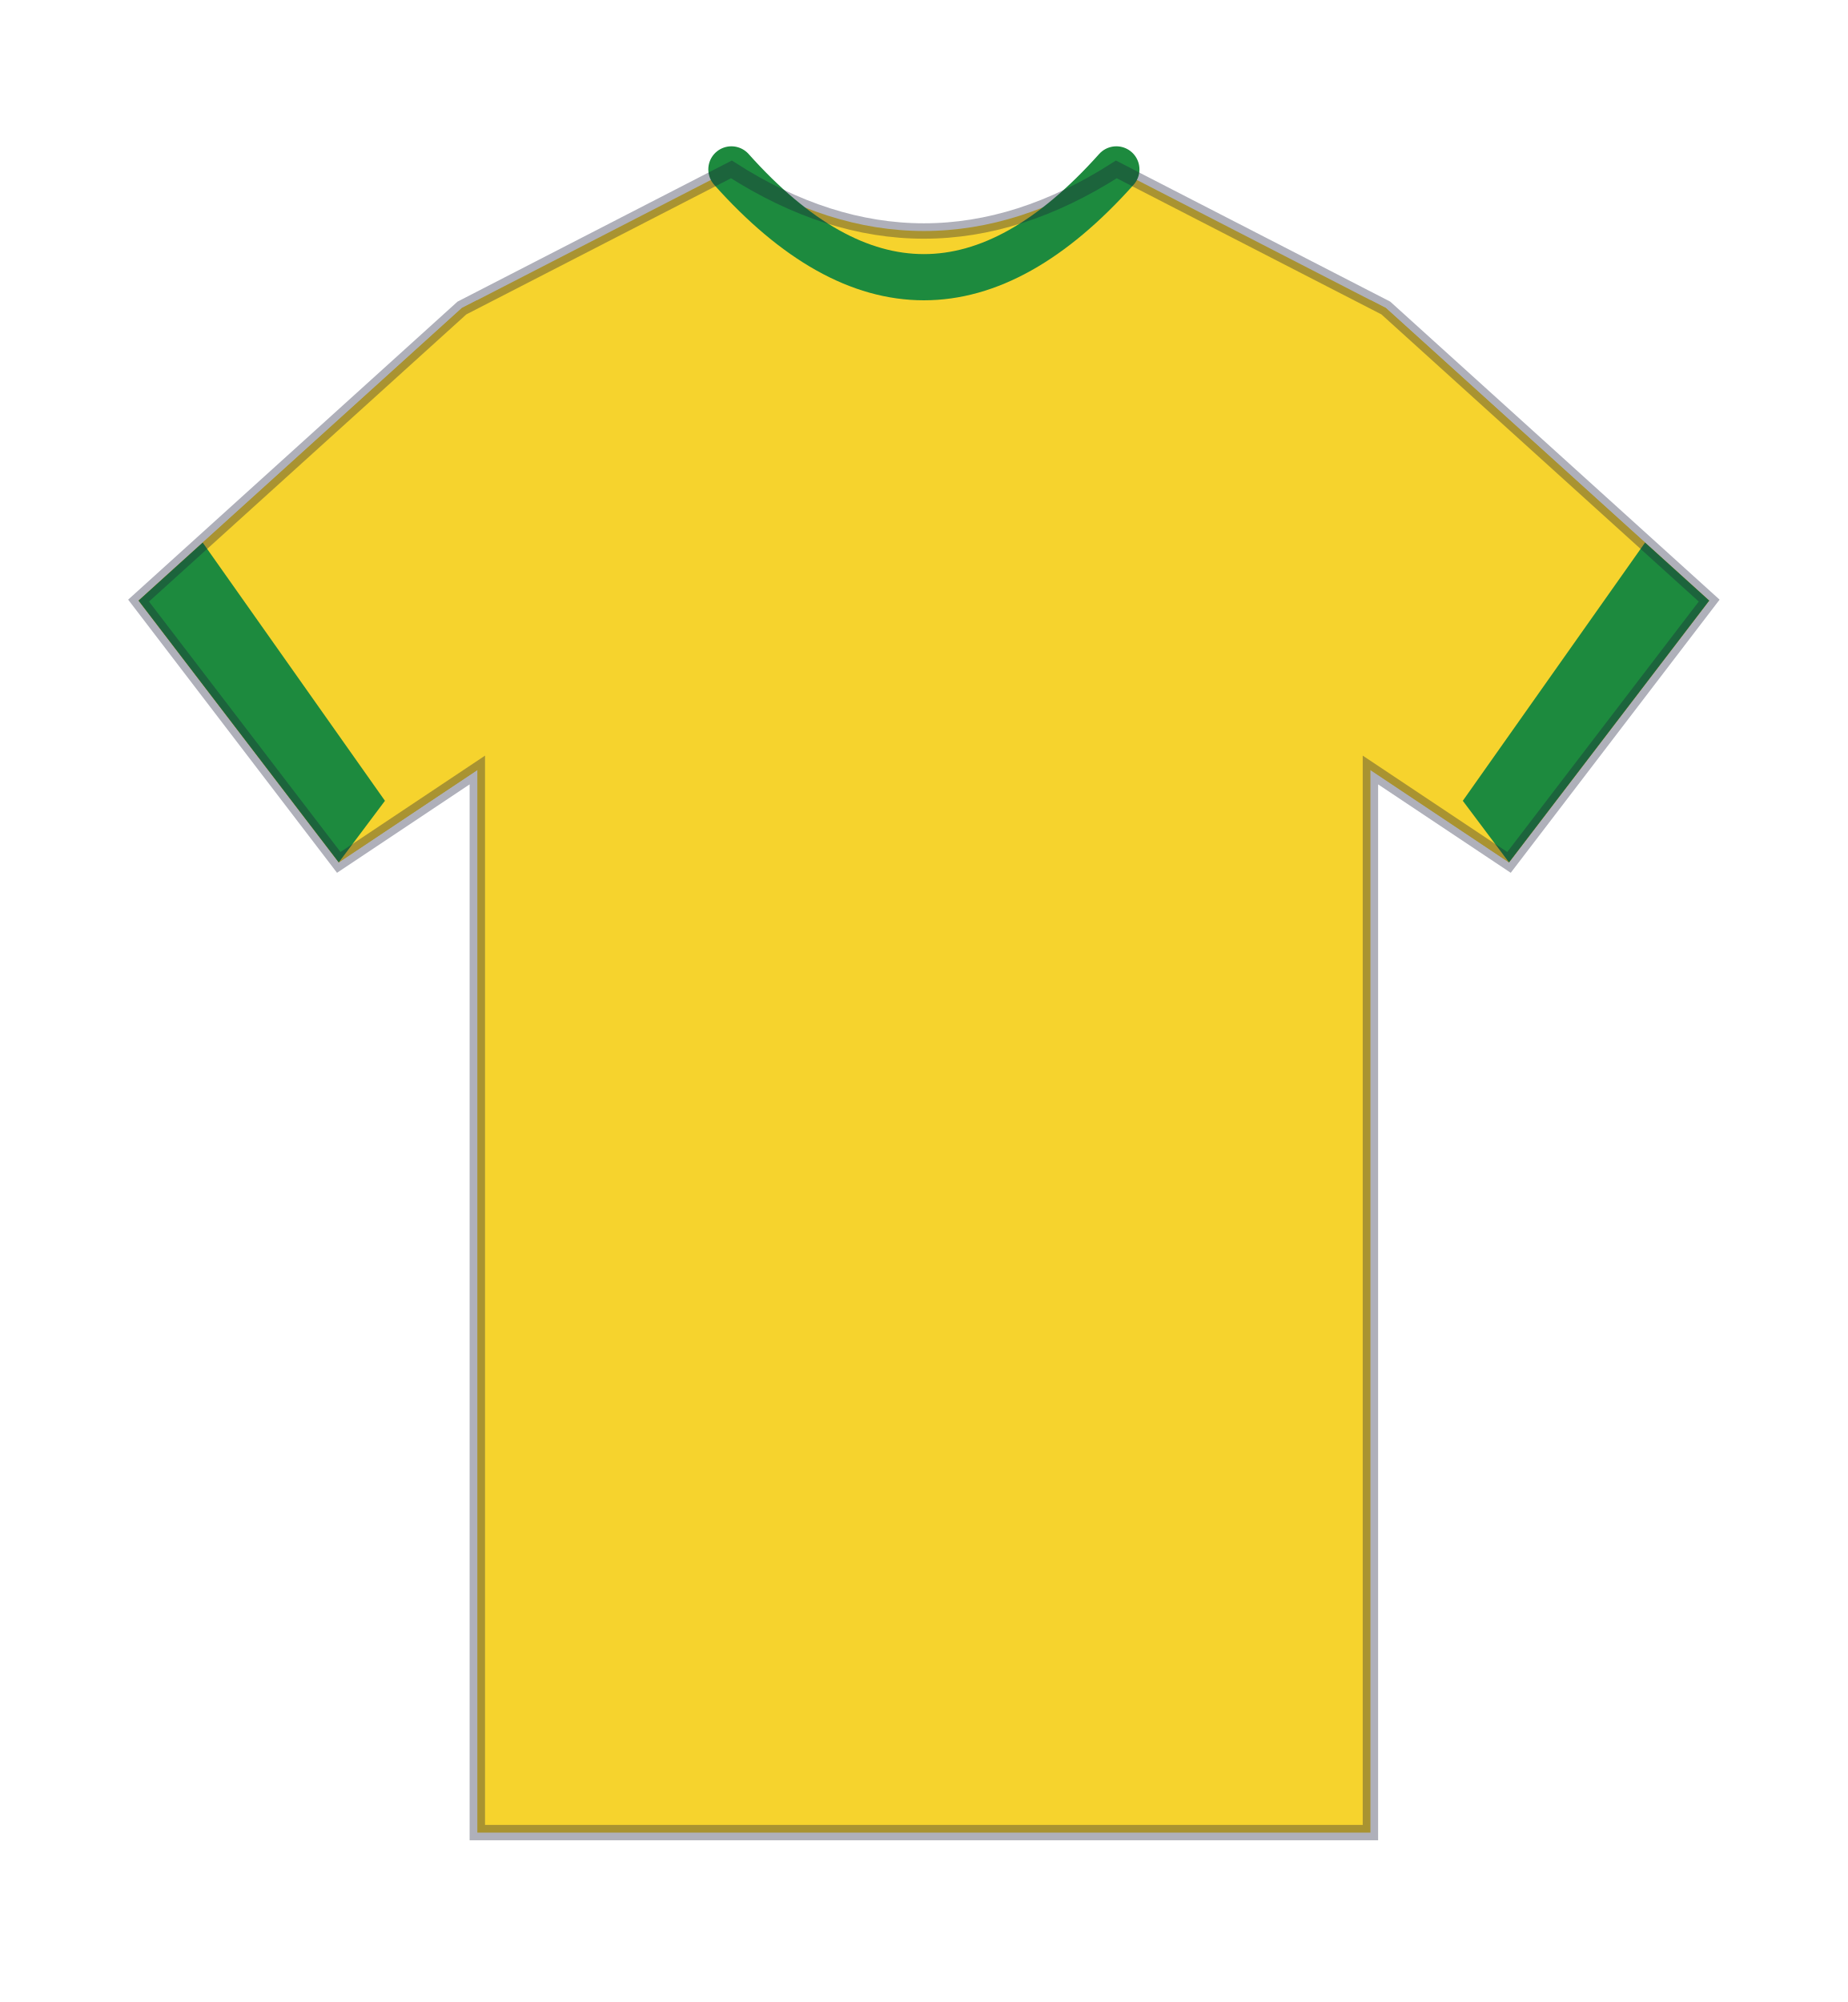
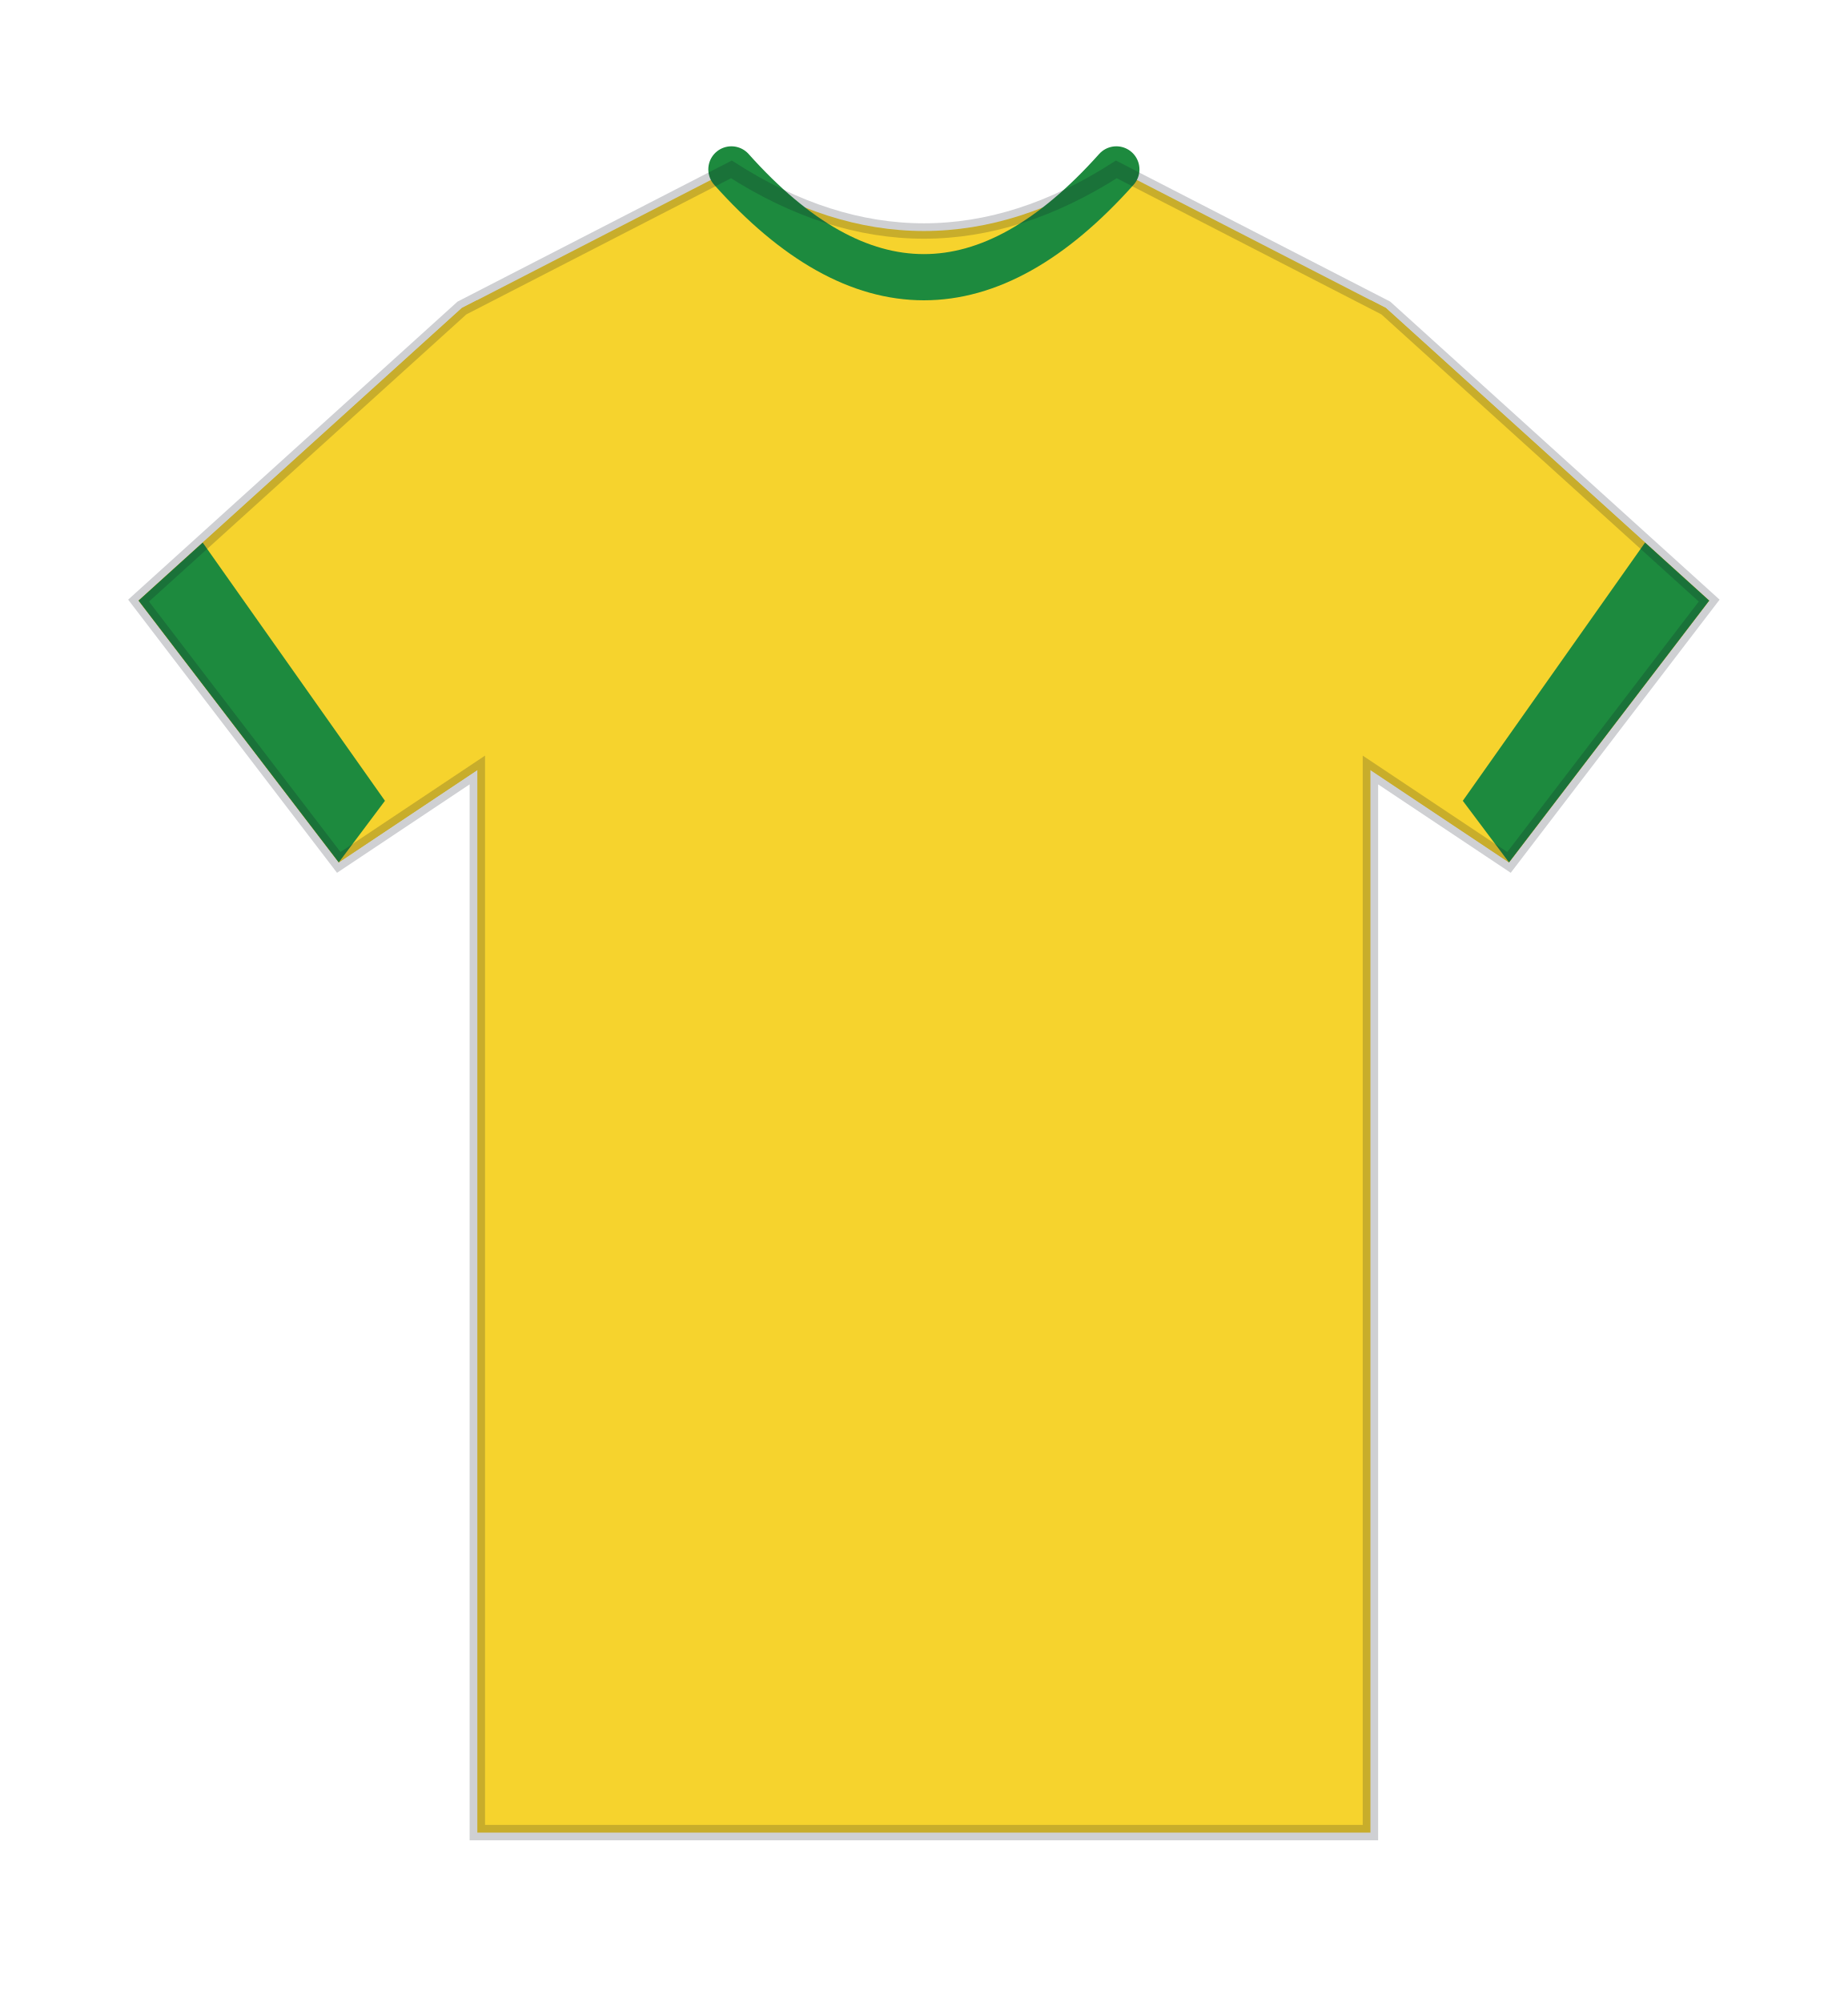
<svg xmlns="http://www.w3.org/2000/svg" viewBox="0 0 240 260" role="img" aria-label="Kit illustration">
  <defs>
    <clipPath id="b">
      <path d="M60 40 L95 22 Q120 38 145 22 L180 40 L222 78 L196 112 L178 100 L178 238 L62 238 L62 100 L44 112 L18 78 Z" />
    </clipPath>
  </defs>
  <rect width="240" height="260" fill="none" />
  <g clip-path="url(#b)">
    <rect width="240" height="260" fill="#f6d32d" />
    <path d="M0 0 L62 0 L62 260 L0 260Z M178 0 L240 0 L240 260 L178 260Z" fill="#f6d32d" />
    <path d="M18 78 L44 112 L50 104 L26 70Z M222 78 L196 112 L190 104 L214 70Z" fill="#1d8a3e" />
  </g>
  <path d="M95 22 Q120 50 145 22" fill="none" stroke="#1d8a3e" stroke-width="6" stroke-linecap="round" />
-   <path d="M60 40 L95 22 Q120 38 145 22 L180 40 L222 78 L196 112 L178 100 L178 238 L62 238 L62 100 L44 112 L18 78 Z" fill="none" stroke="#1b1f3b" stroke-opacity=".35" stroke-width="2" />
+   <path d="M60 40 L95 22 Q120 38 145 22 L180 40 L222 78 L196 112 L178 100 L178 238 L62 238 L62 100 L44 112 L18 78 Z" fill="none" stroke="#111827" stroke-opacity=".2" stroke-width="2" />
</svg>
